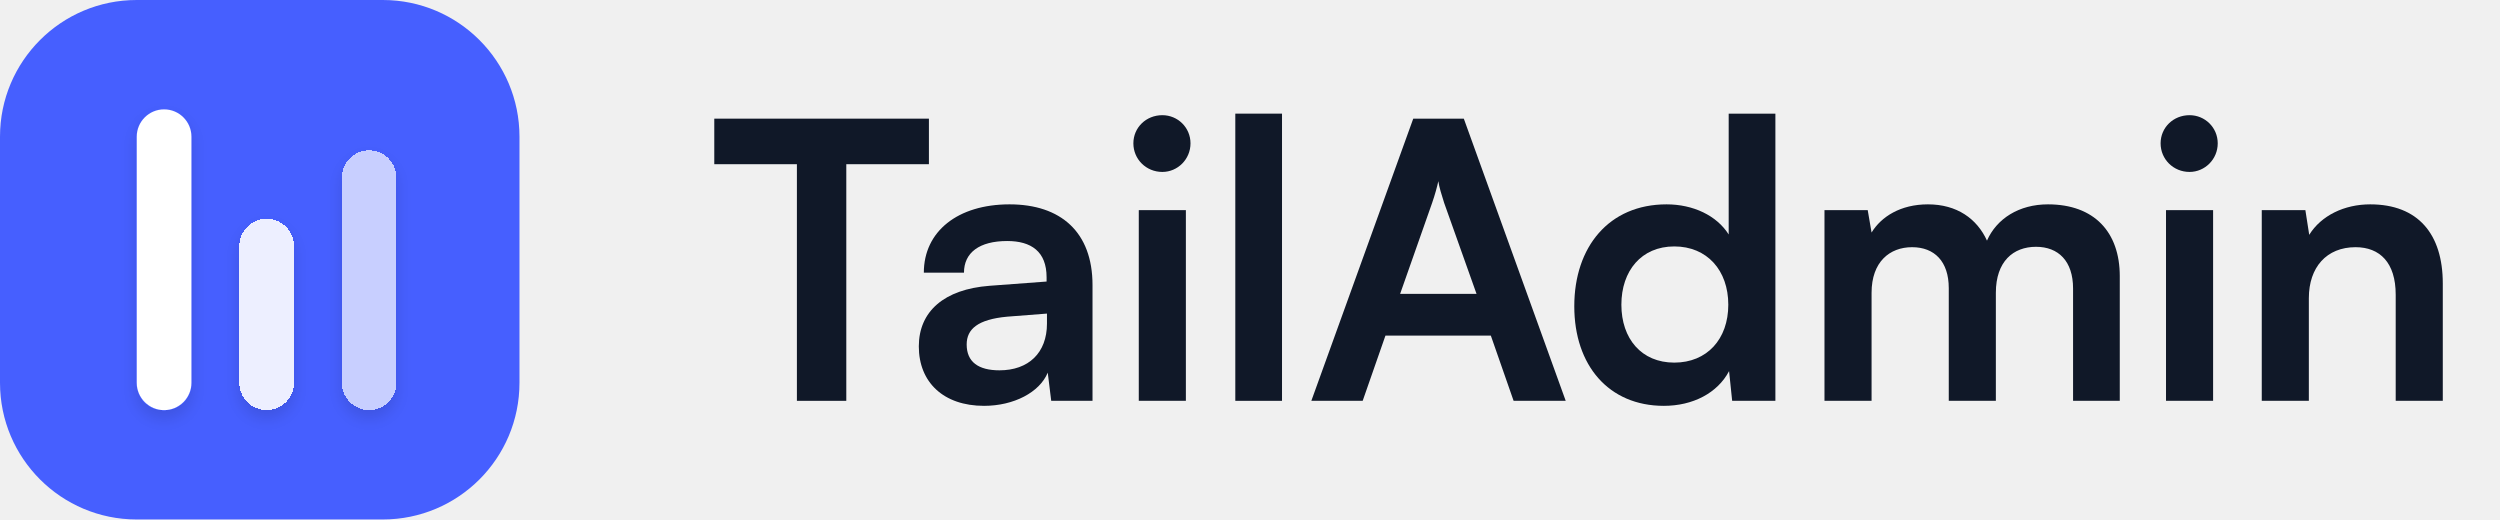
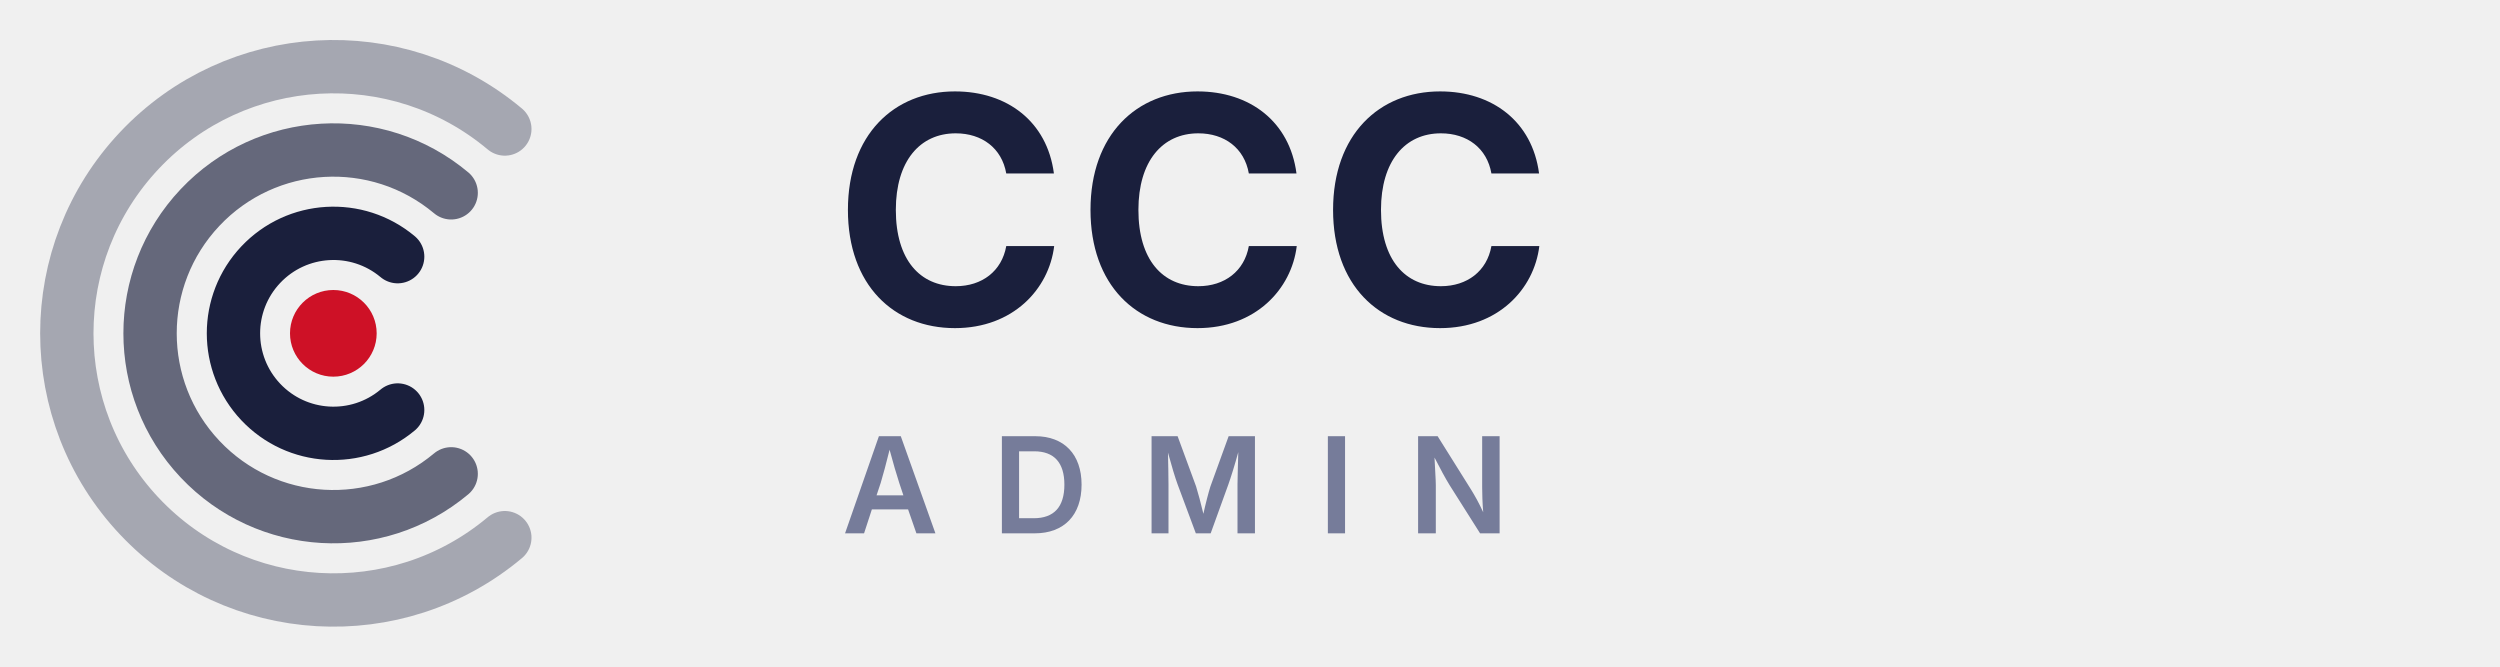
- <svg xmlns="http://www.w3.org/2000/svg" width="154" height="32" viewBox="0 0 154 32" fill="none">
-   <path d="M0 8.421C0 3.77 3.77 0 8.421 0H23.579C28.23 0 32 3.77 32 8.421V23.579C32 28.23 28.23 32 23.579 32H8.421C3.77 32 0 28.23 0 23.579V8.421Z" fill="#465FFF" />
-   <g filter="url(#filter0_d_1624_24907)">
-     <path d="M8.424 8.422C8.424 7.491 9.178 6.737 10.108 6.737V6.737C11.038 6.737 11.792 7.491 11.792 8.422V23.579C11.792 24.51 11.038 25.264 10.108 25.264V25.264C9.178 25.264 8.424 24.51 8.424 23.579V8.422Z" fill="white" />
+ <svg xmlns="http://www.w3.org/2000/svg" viewBox="0 0 150 40" width="150" height="40" role="img" aria-label="CCC Admin">
+   <g fill="none" stroke="#1a1f3c" stroke-linecap="round">
+     <path d="M 30.29 7.74 A 16 16 0 1 0 30.29 32.26" stroke-width="3.2" opacity="0.35" />
+     <path d="M 27.07 11.57 A 11 11 0 1 0 27.07 28.43" stroke-width="3.2" opacity="0.65" />
+     <path d="M 23.86 15.40 A 6 6 0 1 0 23.86 24.60" stroke-width="3.2" />
  </g>
-   <g filter="url(#filter1_d_1624_24907)">
-     <path d="M14.742 15.157C14.742 14.227 15.496 13.473 16.426 13.473V13.473C17.357 13.473 18.111 14.227 18.111 15.157V23.578C18.111 24.508 17.357 25.262 16.426 25.262V25.262C15.496 25.262 14.742 24.508 14.742 23.578V15.157Z" fill="white" fill-opacity="0.9" shape-rendering="crispEdges" />
-   </g>
-   <g filter="url(#filter2_d_1624_24907)">
-     <path d="M21.055 10.946C21.055 10.016 21.809 9.262 22.739 9.262V9.262C23.669 9.262 24.423 10.016 24.423 10.946V23.578C24.423 24.508 23.669 25.262 22.739 25.262V25.262C21.809 25.262 21.055 24.508 21.055 23.578V10.946Z" fill="white" fill-opacity="0.7" shape-rendering="crispEdges" />
-   </g>
-   <path d="M44 10.115H49.089V24.691H52.132V10.115H57.221V7.309H44V10.115Z" fill="#101828" />
-   <path d="M60.617 25C62.448 25 64.042 24.168 64.541 22.955L64.755 24.691H67.299V17.558C67.299 14.3 65.349 12.588 62.187 12.588C59.001 12.588 56.908 14.252 56.908 16.797H59.381C59.381 15.56 60.332 14.847 62.044 14.847C63.519 14.847 64.47 15.489 64.47 17.082V17.343L60.95 17.605C58.168 17.819 56.599 19.174 56.599 21.338C56.599 23.549 58.121 25 60.617 25ZM61.569 22.812C60.261 22.812 59.547 22.289 59.547 21.219C59.547 20.268 60.237 19.674 62.044 19.507L64.493 19.317V19.935C64.493 21.742 63.352 22.812 61.569 22.812Z" fill="#101828" />
-   <path d="M71.6 10.591C72.551 10.591 73.335 9.806 73.335 8.831C73.335 7.856 72.551 7.095 71.6 7.095C70.601 7.095 69.816 7.856 69.816 8.831C69.816 9.806 70.601 10.591 71.6 10.591ZM70.149 24.691H73.05V12.944H70.149V24.691Z" fill="#101828" />
-   <path d="M78.972 24.691V7H76.095V24.691H78.972Z" fill="#101828" />
-   <path d="M83.941 24.691L85.344 20.672H91.835L93.238 24.691H96.448L90.171 7.309H87.056L80.778 24.691H83.941ZM88.221 12.493C88.387 12.017 88.53 11.494 88.601 11.161C88.649 11.518 88.815 12.041 88.958 12.493L90.955 18.104H86.247L88.221 12.493Z" fill="#101828" />
-   <path d="M102.493 25C104.276 25 105.798 24.215 106.511 22.86L106.701 24.691H109.364V7H106.487V14.443C105.75 13.277 104.3 12.588 102.659 12.588C99.116 12.588 96.976 15.203 96.976 18.865C96.976 22.503 99.092 25 102.493 25ZM103.135 22.337C101.113 22.337 99.877 20.863 99.877 18.77C99.877 16.678 101.113 15.18 103.135 15.18C105.156 15.18 106.463 16.654 106.463 18.77C106.463 20.886 105.156 22.337 103.135 22.337Z" fill="#101828" />
-   <path d="M115.289 24.691V18.033C115.289 16.131 116.406 15.227 117.785 15.227C119.164 15.227 120.044 16.107 120.044 17.748V24.691H122.945V18.033C122.945 16.107 124.015 15.203 125.418 15.203C126.797 15.203 127.701 16.083 127.701 17.771V24.691H130.578V17.011C130.578 14.3 129.008 12.588 126.155 12.588C124.372 12.588 122.993 13.468 122.398 14.823C121.78 13.468 120.543 12.588 118.76 12.588C117.072 12.588 115.883 13.349 115.289 14.324L115.051 12.944H112.388V24.691H115.289Z" fill="#101828" />
-   <path d="M134.876 10.591C135.827 10.591 136.612 9.806 136.612 8.831C136.612 7.856 135.827 7.095 134.876 7.095C133.877 7.095 133.093 7.856 133.093 8.831C133.093 9.806 133.877 10.591 134.876 10.591ZM133.426 24.691H136.327V12.944H133.426V24.691Z" fill="#101828" />
-   <path d="M142.225 24.691V18.366C142.225 16.464 143.318 15.227 145.102 15.227C146.6 15.227 147.575 16.178 147.575 18.152V24.691H150.476V17.462C150.476 14.419 148.954 12.588 146.005 12.588C144.412 12.588 142.985 13.277 142.248 14.466L142.011 12.944H139.324V24.691H142.225Z" fill="#101828" />
-   <defs>
-     <filter id="filter0_d_1624_24907" x="7.424" y="6.237" width="5.368" height="20.526" filterUnits="userSpaceOnUse" color-interpolation-filters="sRGB">
-       <feFlood flood-opacity="0" result="BackgroundImageFix" />
-       <feColorMatrix in="SourceAlpha" type="matrix" values="0 0 0 0 0 0 0 0 0 0 0 0 0 0 0 0 0 0 127 0" result="hardAlpha" />
-       <feOffset dy="0.5" />
-       <feGaussianBlur stdDeviation="0.5" />
-       <feComposite in2="hardAlpha" operator="out" />
-       <feColorMatrix type="matrix" values="0 0 0 0 0 0 0 0 0 0 0 0 0 0 0 0 0 0 0.12 0" />
-       <feBlend mode="normal" in2="BackgroundImageFix" result="effect1_dropShadow_1624_24907" />
-       <feBlend mode="normal" in="SourceGraphic" in2="effect1_dropShadow_1624_24907" result="shape" />
-     </filter>
-     <filter id="filter1_d_1624_24907" x="13.742" y="12.973" width="5.368" height="13.79" filterUnits="userSpaceOnUse" color-interpolation-filters="sRGB">
-       <feFlood flood-opacity="0" result="BackgroundImageFix" />
-       <feColorMatrix in="SourceAlpha" type="matrix" values="0 0 0 0 0 0 0 0 0 0 0 0 0 0 0 0 0 0 127 0" result="hardAlpha" />
-       <feOffset dy="0.5" />
-       <feGaussianBlur stdDeviation="0.5" />
-       <feComposite in2="hardAlpha" operator="out" />
-       <feColorMatrix type="matrix" values="0 0 0 0 0 0 0 0 0 0 0 0 0 0 0 0 0 0 0.12 0" />
-       <feBlend mode="normal" in2="BackgroundImageFix" result="effect1_dropShadow_1624_24907" />
-       <feBlend mode="normal" in="SourceGraphic" in2="effect1_dropShadow_1624_24907" result="shape" />
-     </filter>
-     <filter id="filter2_d_1624_24907" x="20.055" y="8.762" width="5.368" height="18" filterUnits="userSpaceOnUse" color-interpolation-filters="sRGB">
-       <feFlood flood-opacity="0" result="BackgroundImageFix" />
-       <feColorMatrix in="SourceAlpha" type="matrix" values="0 0 0 0 0 0 0 0 0 0 0 0 0 0 0 0 0 0 127 0" result="hardAlpha" />
-       <feOffset dy="0.5" />
-       <feGaussianBlur stdDeviation="0.5" />
-       <feComposite in2="hardAlpha" operator="out" />
-       <feColorMatrix type="matrix" values="0 0 0 0 0 0 0 0 0 0 0 0 0 0 0 0 0 0 0.12 0" />
-       <feBlend mode="normal" in2="BackgroundImageFix" result="effect1_dropShadow_1624_24907" />
-       <feBlend mode="normal" in="SourceGraphic" in2="effect1_dropShadow_1624_24907" result="shape" />
-     </filter>
-   </defs>
+   <circle cx="20" cy="20" r="2.6" fill="#ce1126" />
+   <text x="50" y="19.5" font-family="'Space Grotesk', system-ui, -apple-system, 'Segoe UI', sans-serif" font-size="19" font-weight="700" letter-spacing="0.5" fill="#1a1f3c">CCC</text>
+   <text x="50.5" y="32" font-family="'IBM Plex Sans', system-ui, -apple-system, 'Segoe UI', sans-serif" font-size="8" font-weight="600" letter-spacing="3.2" fill="#767c9a">ADMIN</text>
</svg>
